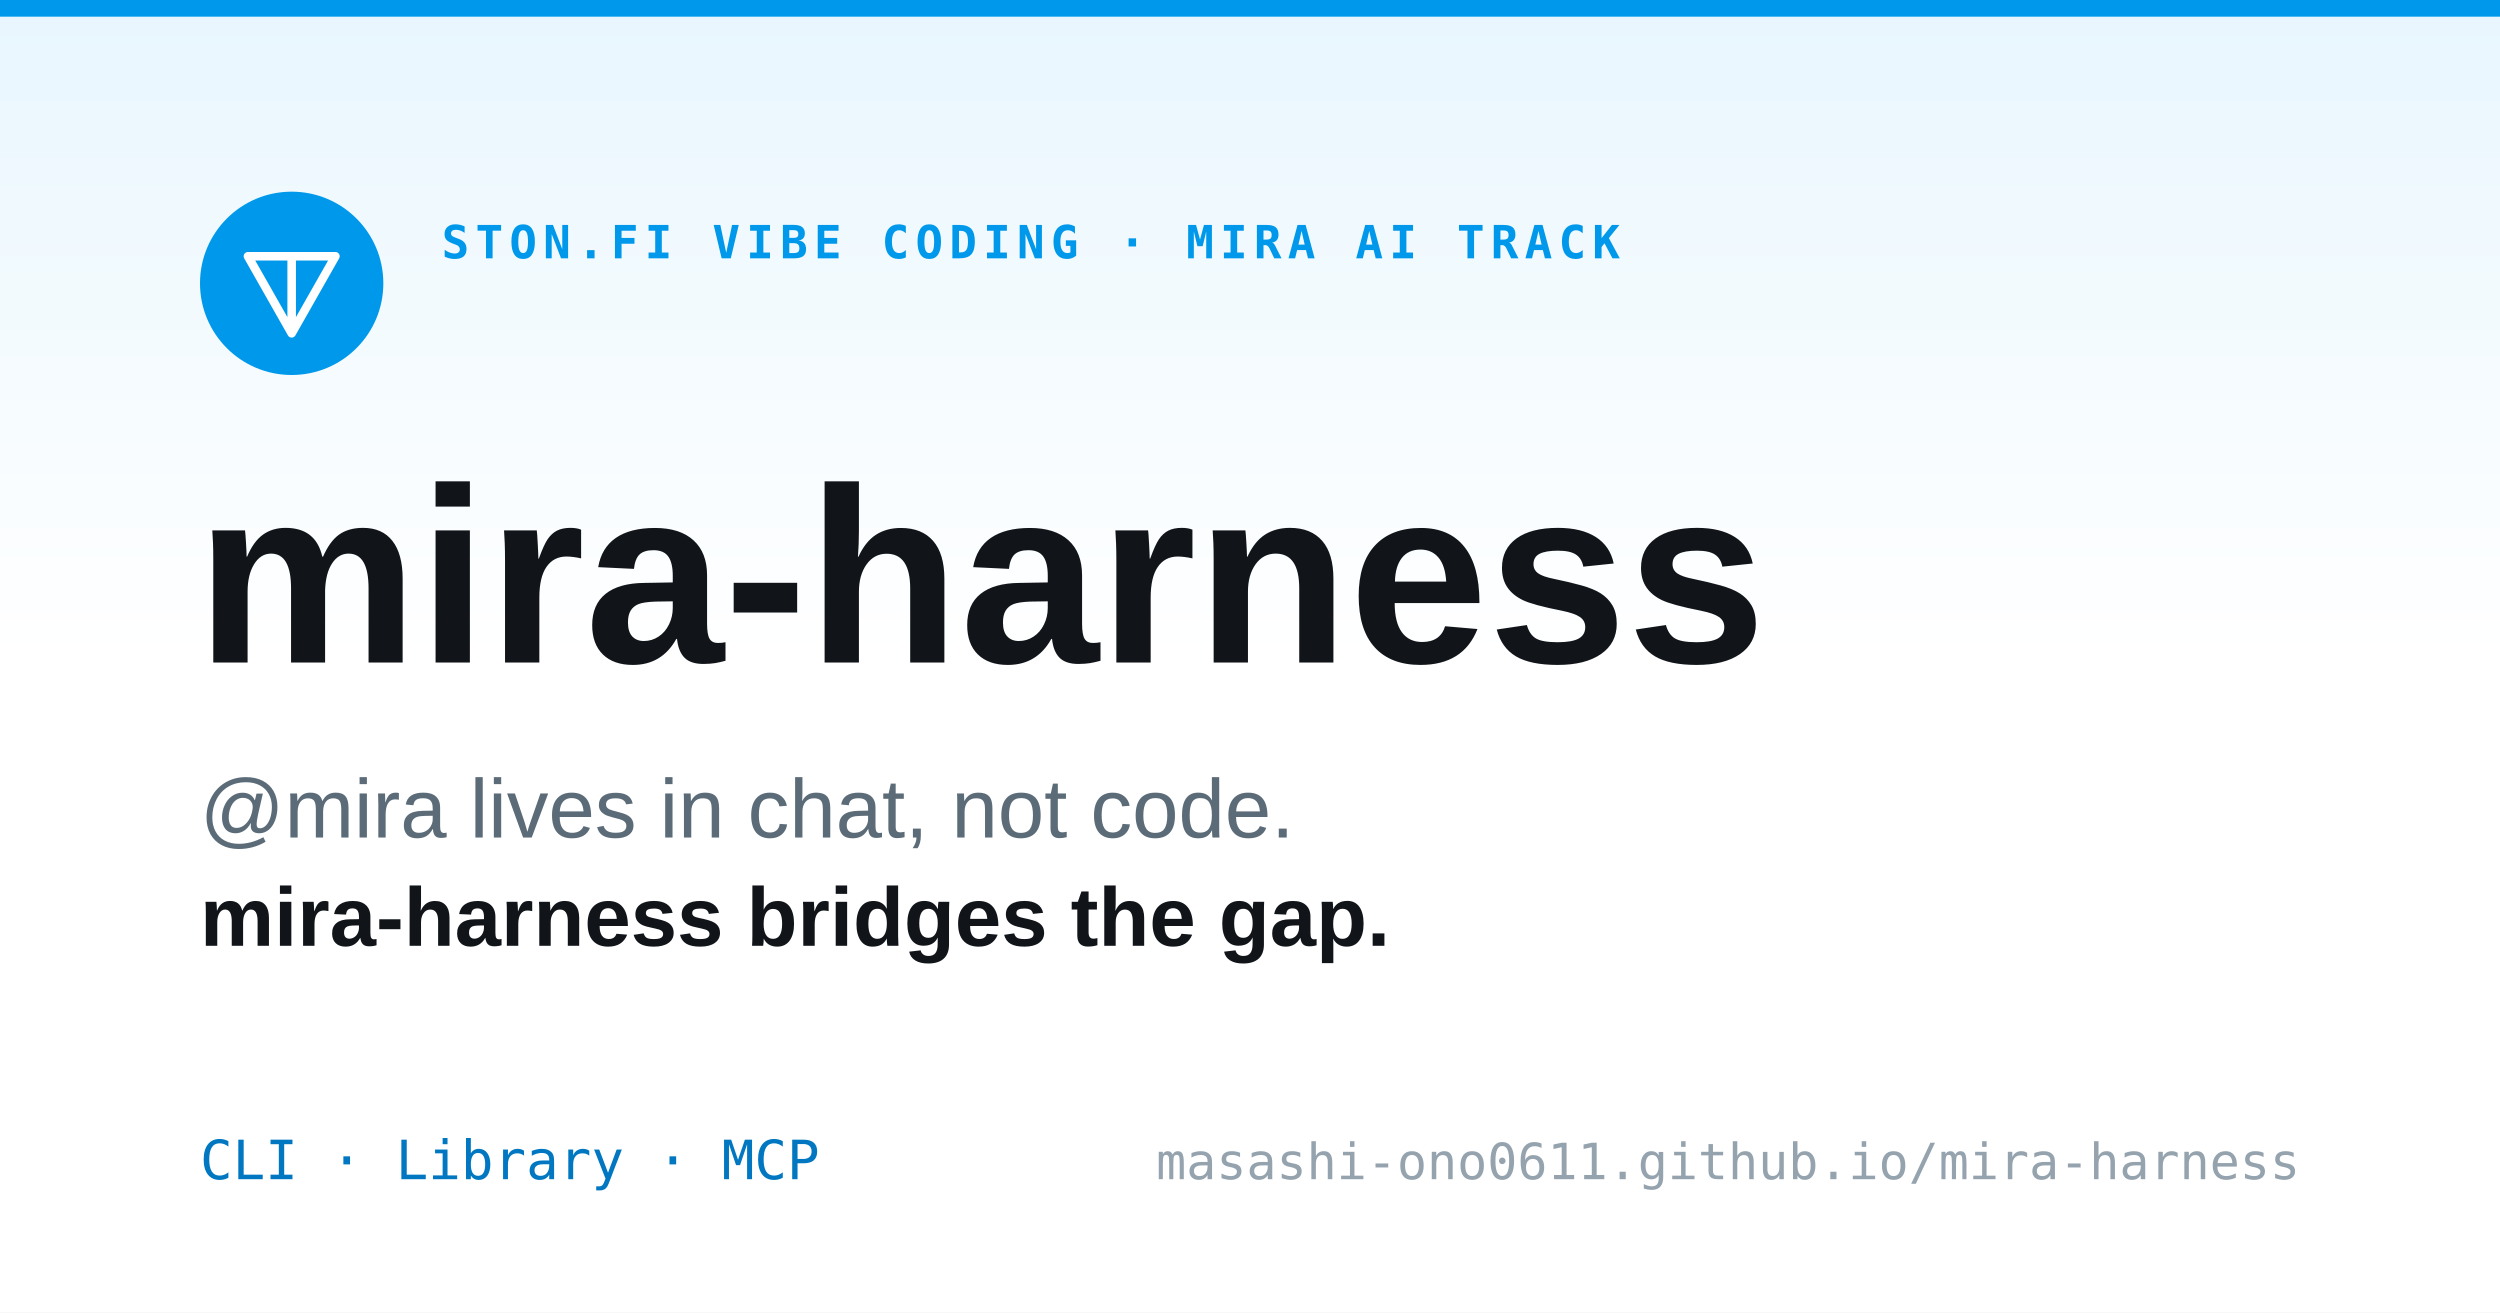
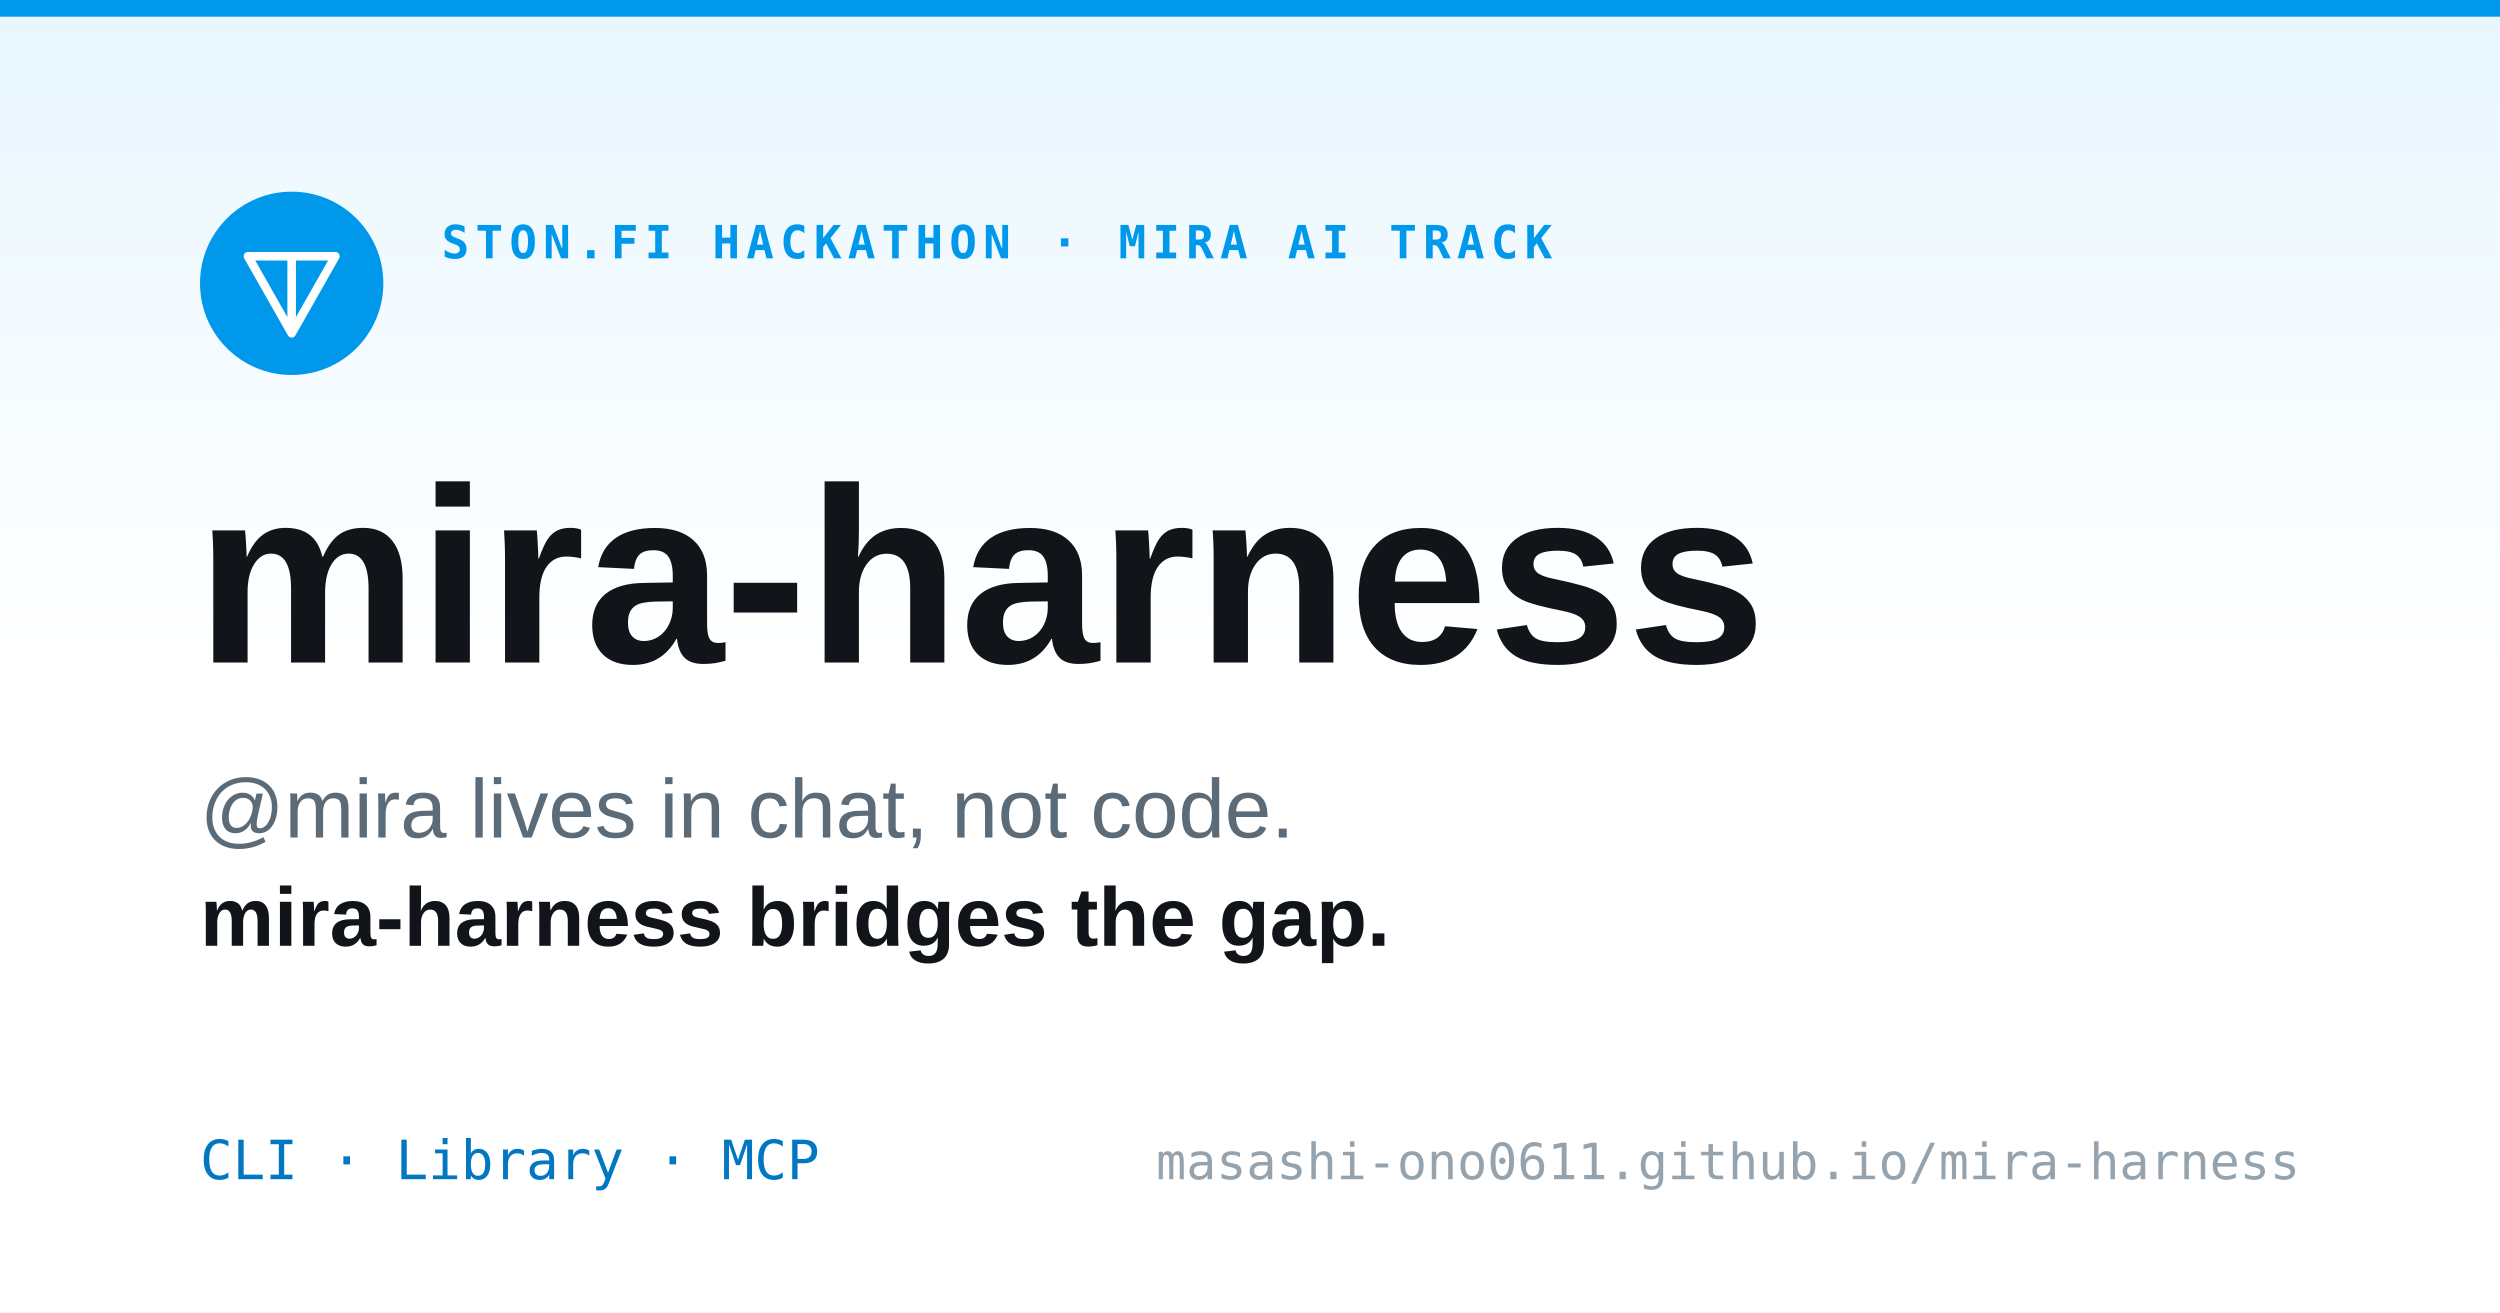
<svg xmlns="http://www.w3.org/2000/svg" width="1200" height="630" viewBox="0 0 1200 630">
  <defs>
    <linearGradient id="bg" x1="0" y1="0" x2="0" y2="1">
      <stop offset="0" stop-color="#E8F6FE" />
      <stop offset="0.5" stop-color="#FFFFFF" />
    </linearGradient>
  </defs>
  <rect width="1200" height="630" fill="url(#bg)" />
  <rect x="0" y="0" width="1200" height="8" fill="#0098EA" />
  <g transform="translate(96,92)">
    <circle cx="44" cy="44" r="44" fill="#0098EA" />
    <path d="M23 31 H65 L44 68 Z M44 31 V68" stroke="#fff" stroke-width="4.1" fill="none" stroke-linejoin="round" stroke-linecap="round" />
  </g>
-   <text x="212" y="124" font-family="Menlo, monospace" font-size="22" letter-spacing="3" font-weight="700" fill="#0098EA">STON.FI VIBE CODING · MIRA AI TRACK</text>
+   <text x="212" y="124" font-family="Menlo, monospace" font-size="22" letter-spacing="3" font-weight="700" fill="#0098EA">STON.FI HACKATHON · MIRA AI TRACK</text>
  <text x="94" y="318" font-family="'Helvetica Neue', Arial, sans-serif" font-size="120" font-weight="800" fill="#11151A">mira-harness</text>
  <text x="96" y="402" font-family="'Helvetica Neue', Arial, sans-serif" font-size="40" fill="#5B6B78">@mira lives in chat, not code.</text>
  <text x="96" y="454" font-family="'Helvetica Neue', Arial, sans-serif" font-size="40" font-weight="700" fill="#11151A">mira-harness bridges the gap.</text>
  <text x="96" y="566" font-family="Menlo, monospace" font-size="26" fill="#0077C0">CLI · Library · MCP</text>
  <text x="1104" y="566" text-anchor="end" font-family="Menlo, monospace" font-size="24" fill="#95A3AE">masashi-ono0611.github.io/mira-harness</text>
</svg>
